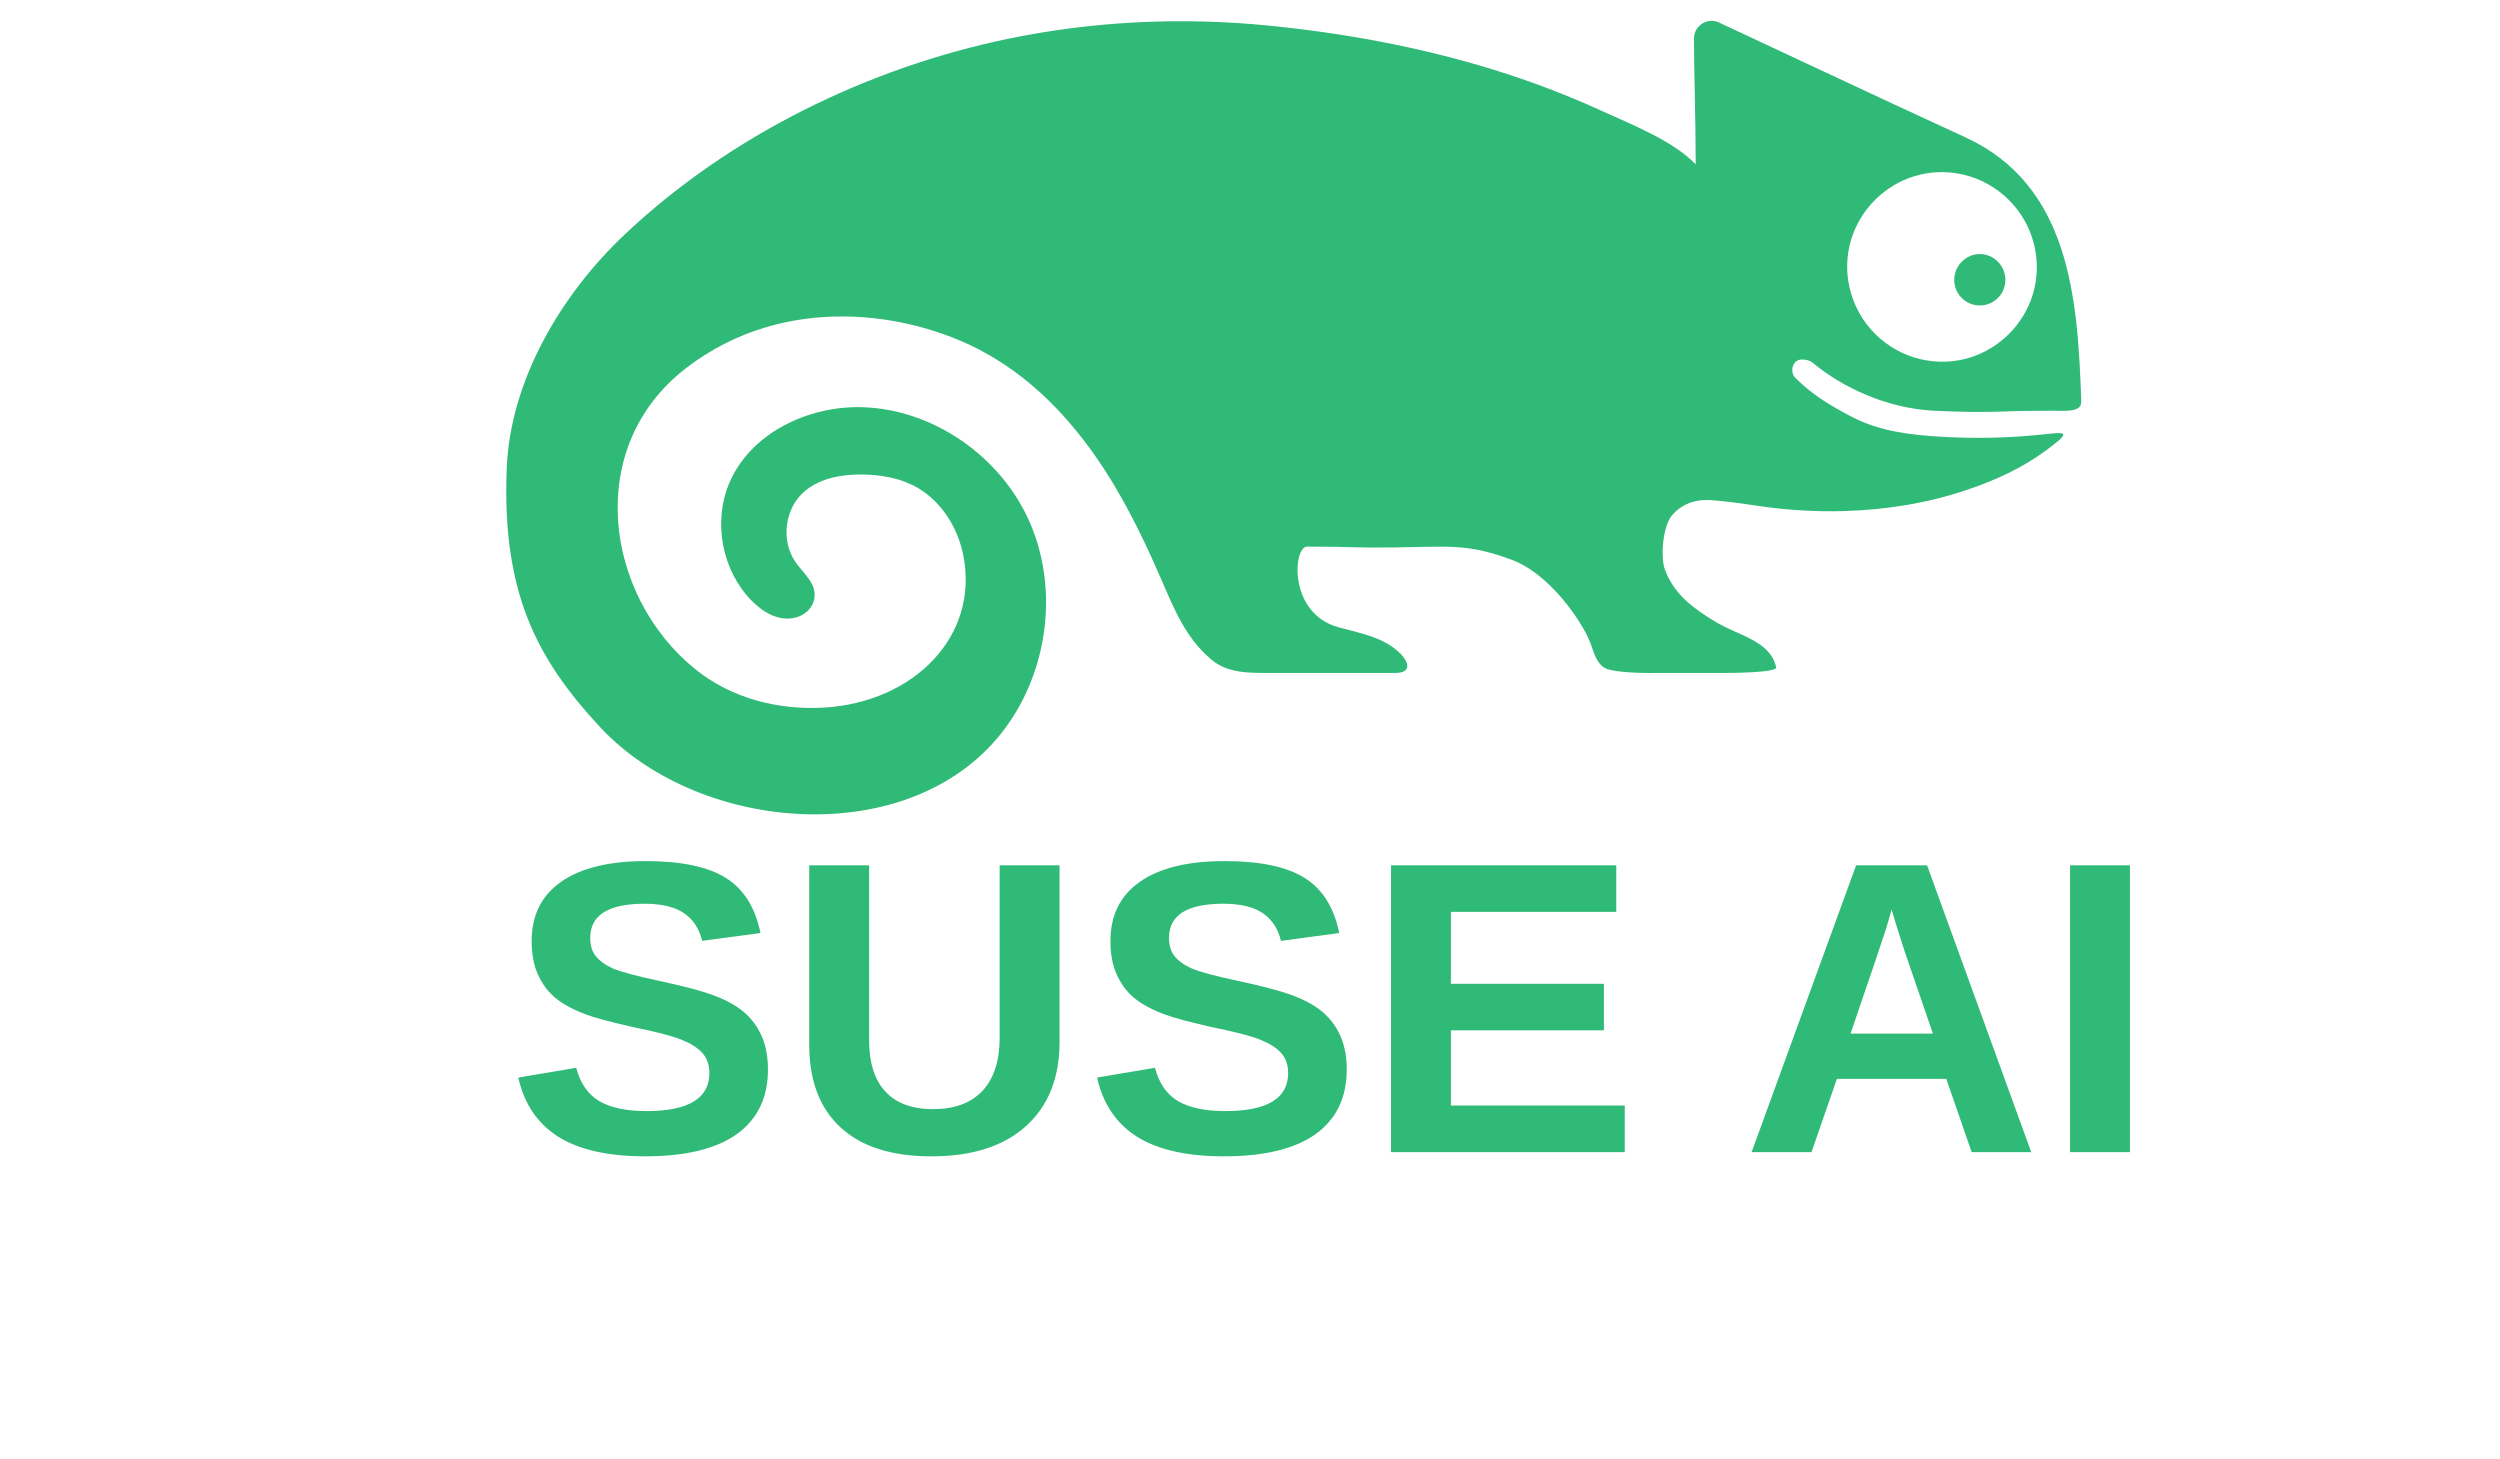
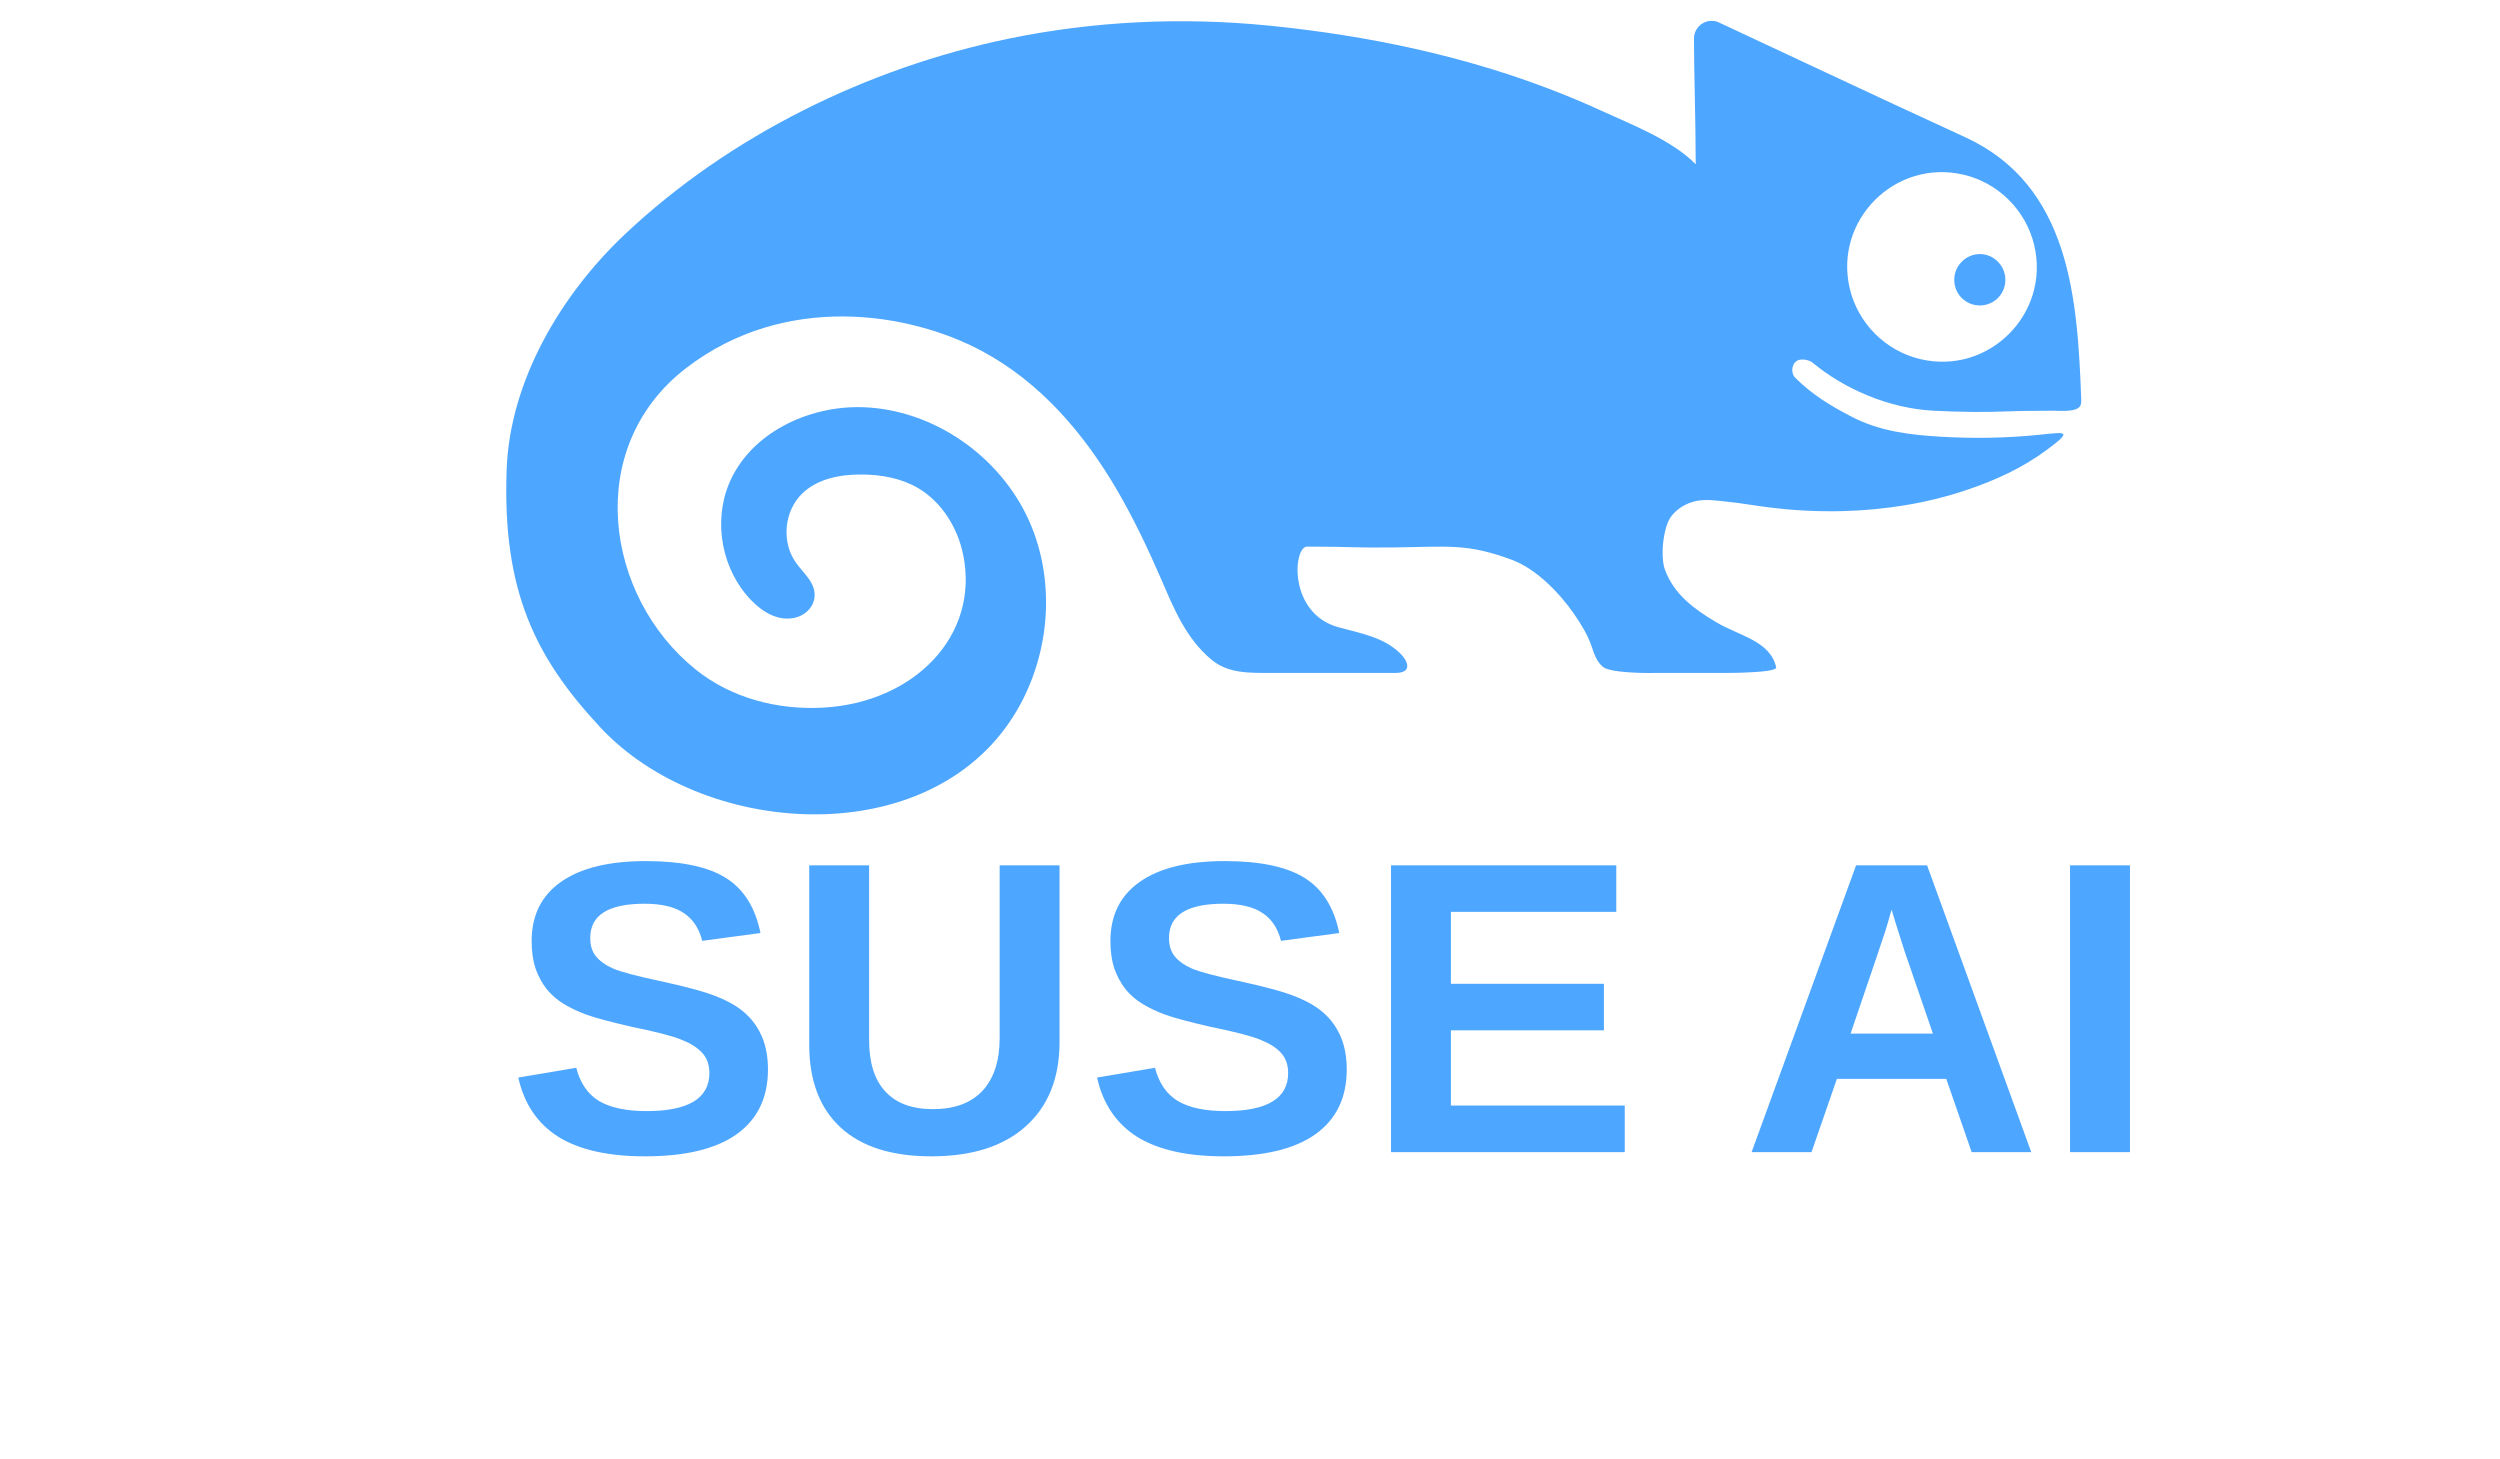
<svg xmlns="http://www.w3.org/2000/svg" version="1.1" width="120" height="70" viewBox="0 0 120 70">
  <g id="Layer_1" transform="translate(-5.7,-27.699)">
    <g>
-       <path d="M101.408,42.16 C101.003,42.429 100.461,42.429 100.055,42.16 C99.391,41.719 99.327,40.797 99.863,40.264 C100.339,39.771 101.124,39.771 101.6,40.263 C102.135,40.797 102.07,41.719 101.408,42.16 M103.344,39.473 C104.116,42.757 101.164,45.71 97.88,44.938 C96.208,44.546 94.881,43.219 94.488,41.548 C93.718,38.266 96.669,35.315 99.952,36.084 C101.623,36.475 102.951,37.801 103.344,39.473 M81.232,57.135 C81.607,57.674 81.919,58.195 82.094,58.716 C82.218,59.086 82.377,59.574 82.742,59.77 C82.762,59.781 82.78,59.791 82.802,59.797 C83.472,60.041 85.195,60 85.195,60 L88.364,60 C88.635,60.004 91.016,59.997 90.956,59.731 C90.669,58.458 89.197,58.23 88.076,57.564 C87.043,56.948 86.063,56.25 85.619,55.049 C85.387,54.429 85.524,52.999 85.923,52.478 C86.214,52.101 86.643,51.851 87.104,51.75 C87.615,51.641 88.145,51.735 88.656,51.787 C89.286,51.851 89.908,51.965 90.536,52.043 C91.748,52.201 92.972,52.264 94.194,52.231 C96.211,52.175 98.233,51.854 100.145,51.202 C101.48,50.754 102.795,50.148 103.93,49.305 C105.22,48.346 104.881,48.436 103.573,48.57 C102.007,48.73 100.427,48.754 98.856,48.661 C97.39,48.576 95.944,48.403 94.618,47.722 C93.574,47.183 92.677,46.643 91.849,45.808 C91.725,45.682 91.648,45.314 91.875,45.079 C92.095,44.851 92.561,44.983 92.704,45.105 C94.148,46.312 96.302,47.306 98.532,47.414 C99.738,47.474 100.911,47.496 102.118,47.444 C102.721,47.416 103.631,47.42 104.236,47.414 C104.548,47.41 105.399,47.5 105.558,47.169 C105.606,47.073 105.602,46.962 105.598,46.854 C105.421,42.028 105.064,36.585 100.014,34.278 C96.246,32.555 90.597,29.886 88.211,28.779 C87.658,28.516 87.011,28.932 87.011,29.548 C87.011,31.16 87.093,33.476 87.094,35.584 C85.951,34.42 84.026,33.685 82.559,33.011 C80.893,32.247 79.173,31.599 77.423,31.054 C73.9,29.963 70.254,29.291 66.587,28.927 C62.428,28.512 58.199,28.711 54.104,29.557 C47.36,30.955 40.731,34.198 35.699,38.941 C32.61,41.851 30.186,45.988 30.022,50.187 C29.788,56.13 31.453,59.321 34.513,62.61 C39.393,67.852 49.896,68.586 54.15,62.37 C56.064,59.572 56.479,55.777 55.09,52.684 C53.701,49.593 50.508,47.359 47.123,47.245 C44.496,47.158 41.697,48.494 40.69,50.923 C39.922,52.778 40.359,55.07 41.758,56.51 C42.303,57.072 43.041,57.532 43.847,57.352 C44.322,57.246 44.719,56.889 44.791,56.407 C44.897,55.696 44.275,55.235 43.892,54.689 C43.201,53.704 43.341,52.225 44.206,51.388 C44.936,50.681 46.017,50.472 47.033,50.475 C47.979,50.477 48.946,50.646 49.762,51.123 C50.909,51.798 51.671,53.034 51.935,54.34 C52.722,58.243 49.549,61.414 45.247,61.663 C43.046,61.793 40.806,61.215 39.088,59.832 C34.737,56.332 33.671,49.178 38.644,45.359 C43.365,41.734 49.325,42.668 52.839,44.552 C55.651,46.059 57.747,48.525 59.335,51.251 C60.132,52.622 60.811,54.055 61.441,55.51 C62.047,56.909 62.614,58.319 63.827,59.344 C64.63,60.024 65.621,60 66.673,60 L72.678,60 C73.494,60 73.295,59.456 72.943,59.096 C72.147,58.282 71.003,58.098 69.944,57.807 C67.523,57.141 67.77,53.936 68.44,53.936 C70.604,53.936 70.672,54.001 72.568,53.977 C75.304,53.939 76.132,53.78 78.272,54.571 C79.416,54.995 80.515,56.113 81.232,57.135" fill="#30BA78" />
+       <path d="M101.408,42.16 C101.003,42.429 100.461,42.429 100.055,42.16 C99.391,41.719 99.327,40.797 99.863,40.264 C100.339,39.771 101.124,39.771 101.6,40.263 C102.135,40.797 102.07,41.719 101.408,42.16 M103.344,39.473 C104.116,42.757 101.164,45.71 97.88,44.938 C96.208,44.546 94.881,43.219 94.488,41.548 C93.718,38.266 96.669,35.315 99.952,36.084 C101.623,36.475 102.951,37.801 103.344,39.473 M81.232,57.135 C81.607,57.674 81.919,58.195 82.094,58.716 C82.218,59.086 82.377,59.574 82.742,59.77 C82.762,59.781 82.78,59.791 82.802,59.797 C83.472,60.041 85.195,60 85.195,60 L88.364,60 C88.635,60.004 91.016,59.997 90.956,59.731 C90.669,58.458 89.197,58.23 88.076,57.564 C87.043,56.948 86.063,56.25 85.619,55.049 C85.387,54.429 85.524,52.999 85.923,52.478 C86.214,52.101 86.643,51.851 87.104,51.75 C87.615,51.641 88.145,51.735 88.656,51.787 C89.286,51.851 89.908,51.965 90.536,52.043 C91.748,52.201 92.972,52.264 94.194,52.231 C96.211,52.175 98.233,51.854 100.145,51.202 C101.48,50.754 102.795,50.148 103.93,49.305 C105.22,48.346 104.881,48.436 103.573,48.57 C102.007,48.73 100.427,48.754 98.856,48.661 C97.39,48.576 95.944,48.403 94.618,47.722 C93.574,47.183 92.677,46.643 91.849,45.808 C91.725,45.682 91.648,45.314 91.875,45.079 C92.095,44.851 92.561,44.983 92.704,45.105 C94.148,46.312 96.302,47.306 98.532,47.414 C99.738,47.474 100.911,47.496 102.118,47.444 C102.721,47.416 103.631,47.42 104.236,47.414 C104.548,47.41 105.399,47.5 105.558,47.169 C105.606,47.073 105.602,46.962 105.598,46.854 C105.421,42.028 105.064,36.585 100.014,34.278 C96.246,32.555 90.597,29.886 88.211,28.779 C87.658,28.516 87.011,28.932 87.011,29.548 C87.011,31.16 87.093,33.476 87.094,35.584 C85.951,34.42 84.026,33.685 82.559,33.011 C80.893,32.247 79.173,31.599 77.423,31.054 C73.9,29.963 70.254,29.291 66.587,28.927 C62.428,28.512 58.199,28.711 54.104,29.557 C47.36,30.955 40.731,34.198 35.699,38.941 C32.61,41.851 30.186,45.988 30.022,50.187 C29.788,56.13 31.453,59.321 34.513,62.61 C39.393,67.852 49.896,68.586 54.15,62.37 C56.064,59.572 56.479,55.777 55.09,52.684 C53.701,49.593 50.508,47.359 47.123,47.245 C44.496,47.158 41.697,48.494 40.69,50.923 C39.922,52.778 40.359,55.07 41.758,56.51 C42.303,57.072 43.041,57.532 43.847,57.352 C44.322,57.246 44.719,56.889 44.791,56.407 C44.897,55.696 44.275,55.235 43.892,54.689 C43.201,53.704 43.341,52.225 44.206,51.388 C44.936,50.681 46.017,50.472 47.033,50.475 C47.979,50.477 48.946,50.646 49.762,51.123 C50.909,51.798 51.671,53.034 51.935,54.34 C52.722,58.243 49.549,61.414 45.247,61.663 C43.046,61.793 40.806,61.215 39.088,59.832 C34.737,56.332 33.671,49.178 38.644,45.359 C43.365,41.734 49.325,42.668 52.839,44.552 C55.651,46.059 57.747,48.525 59.335,51.251 C60.132,52.622 60.811,54.055 61.441,55.51 C62.047,56.909 62.614,58.319 63.827,59.344 C64.63,60.024 65.621,60 66.673,60 L72.678,60 C73.494,60 73.295,59.456 72.943,59.096 C72.147,58.282 71.003,58.098 69.944,57.807 C67.523,57.141 67.77,53.936 68.44,53.936 C70.604,53.936 70.672,54.001 72.568,53.977 C75.304,53.939 76.132,53.78 78.272,54.571 C79.416,54.995 80.515,56.113 81.232,57.135" fill="#4da6ff" />
    </g>
-     <text x="30" y="83" font-family="Arial, Helvetica, sans-serif" font-size="20" fill="#30BA78" font-weight="bold" text-anchor="start">
+     <text x="30" y="83" font-family="Arial, Helvetica, sans-serif" font-size="20" fill="#4da6ff" font-weight="bold" text-anchor="start">
      SUSE AI
    </text>
  </g>
</svg>
